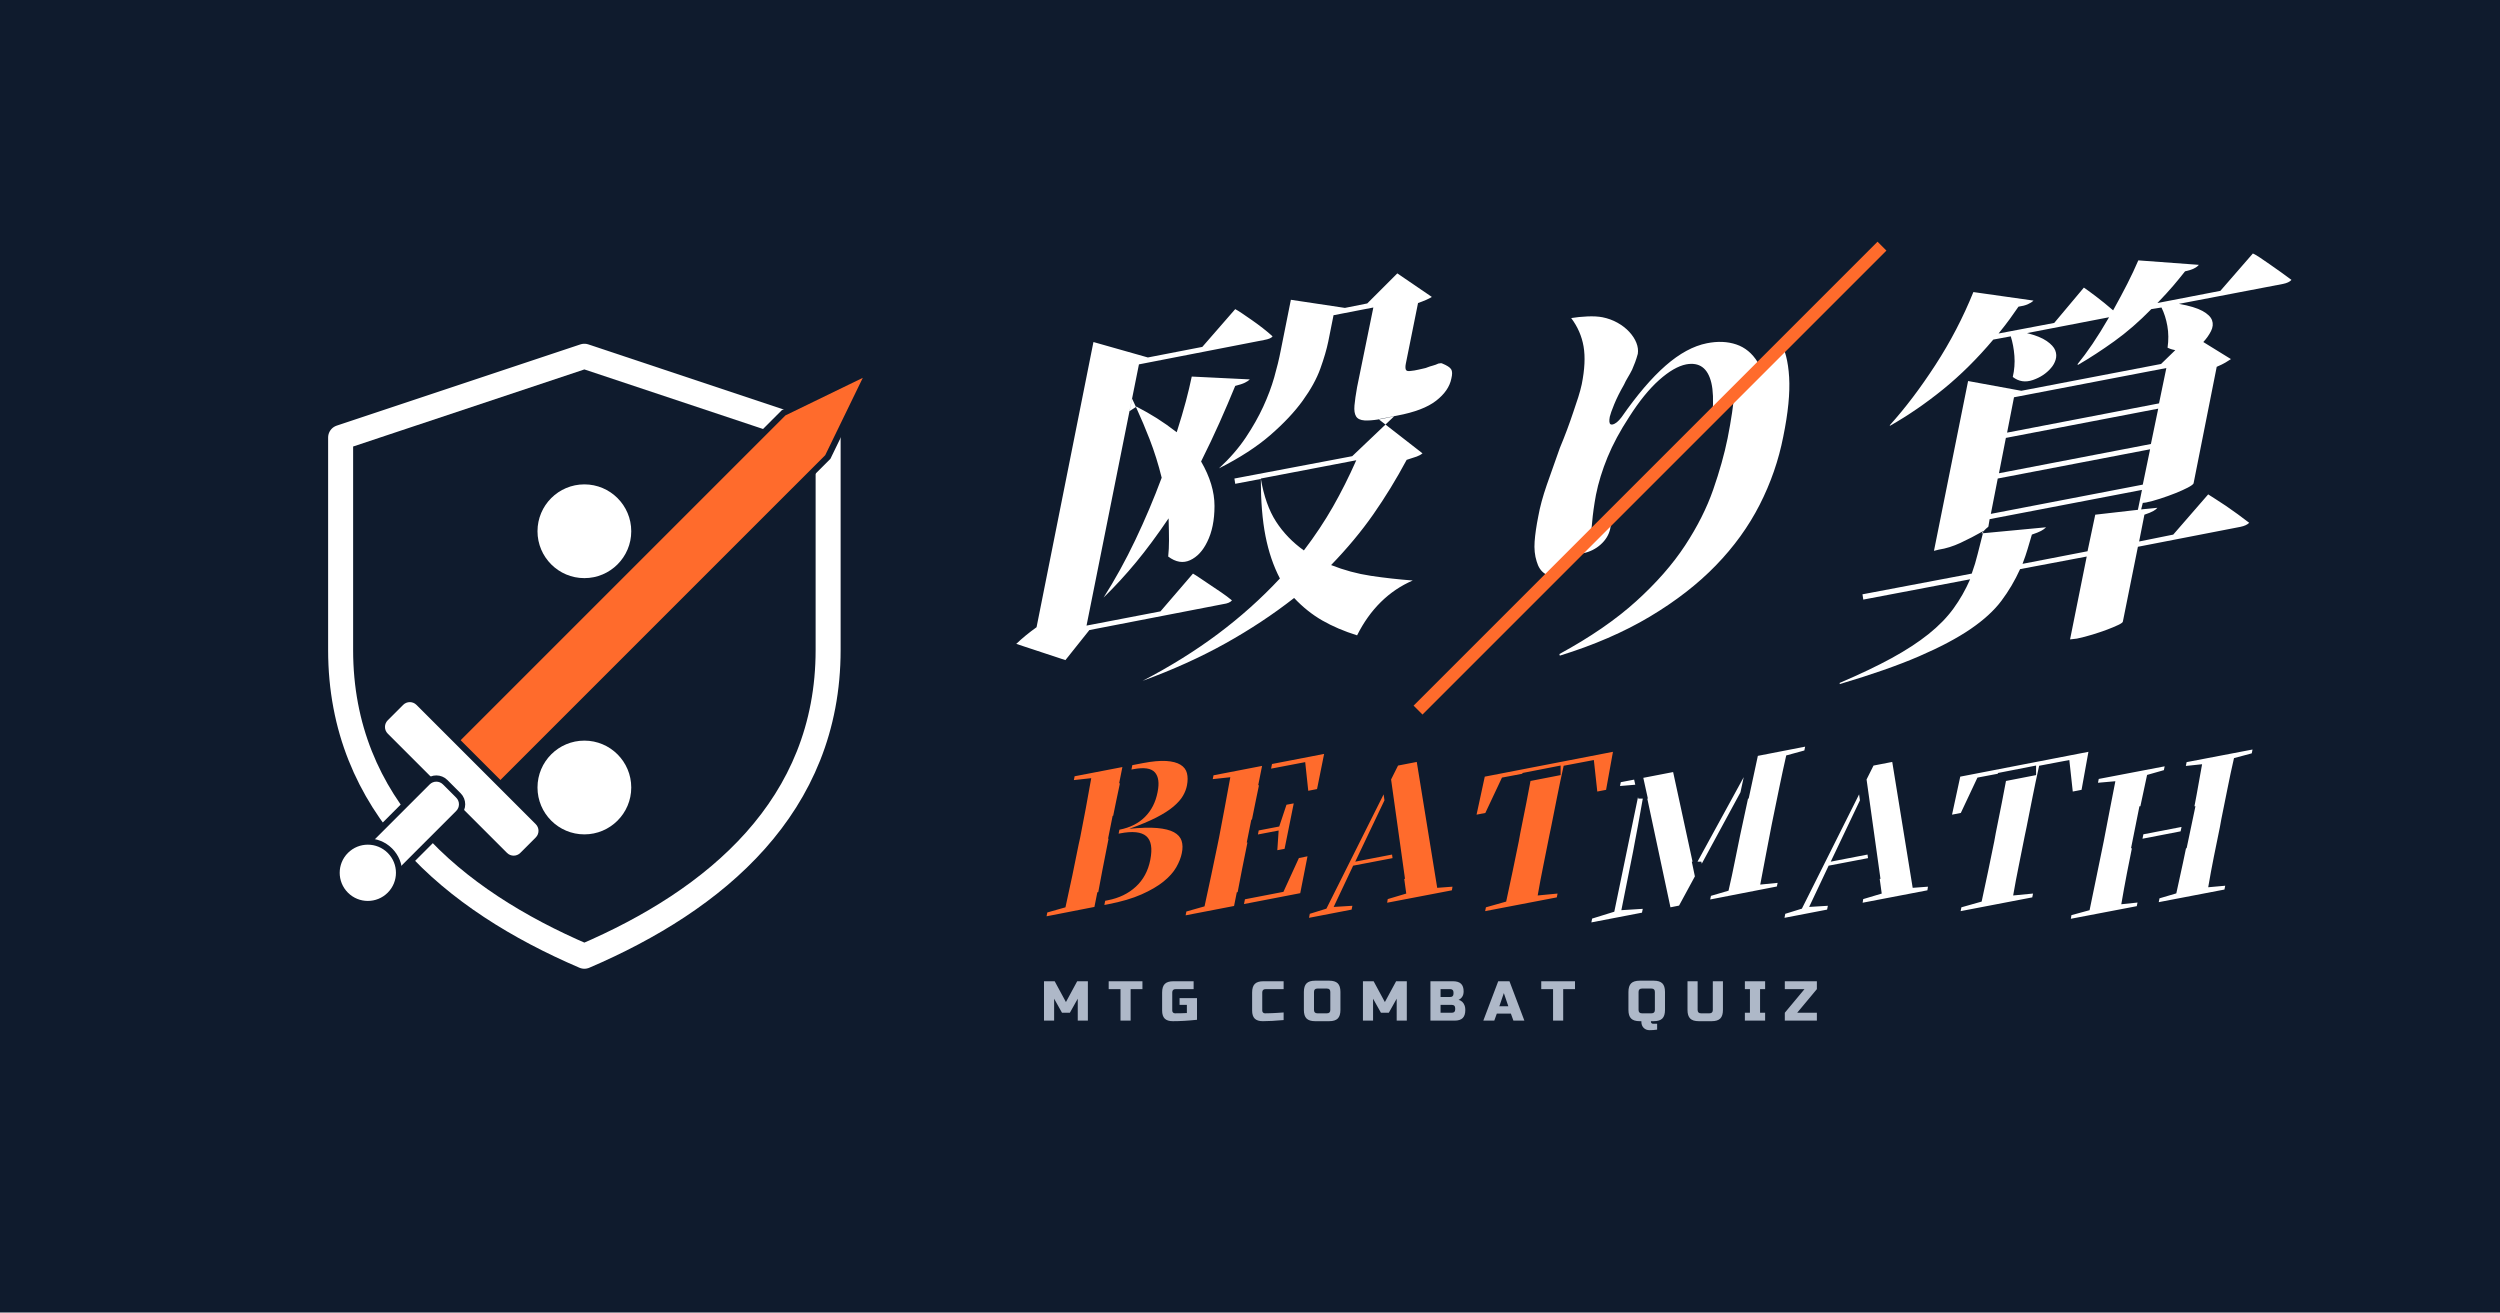
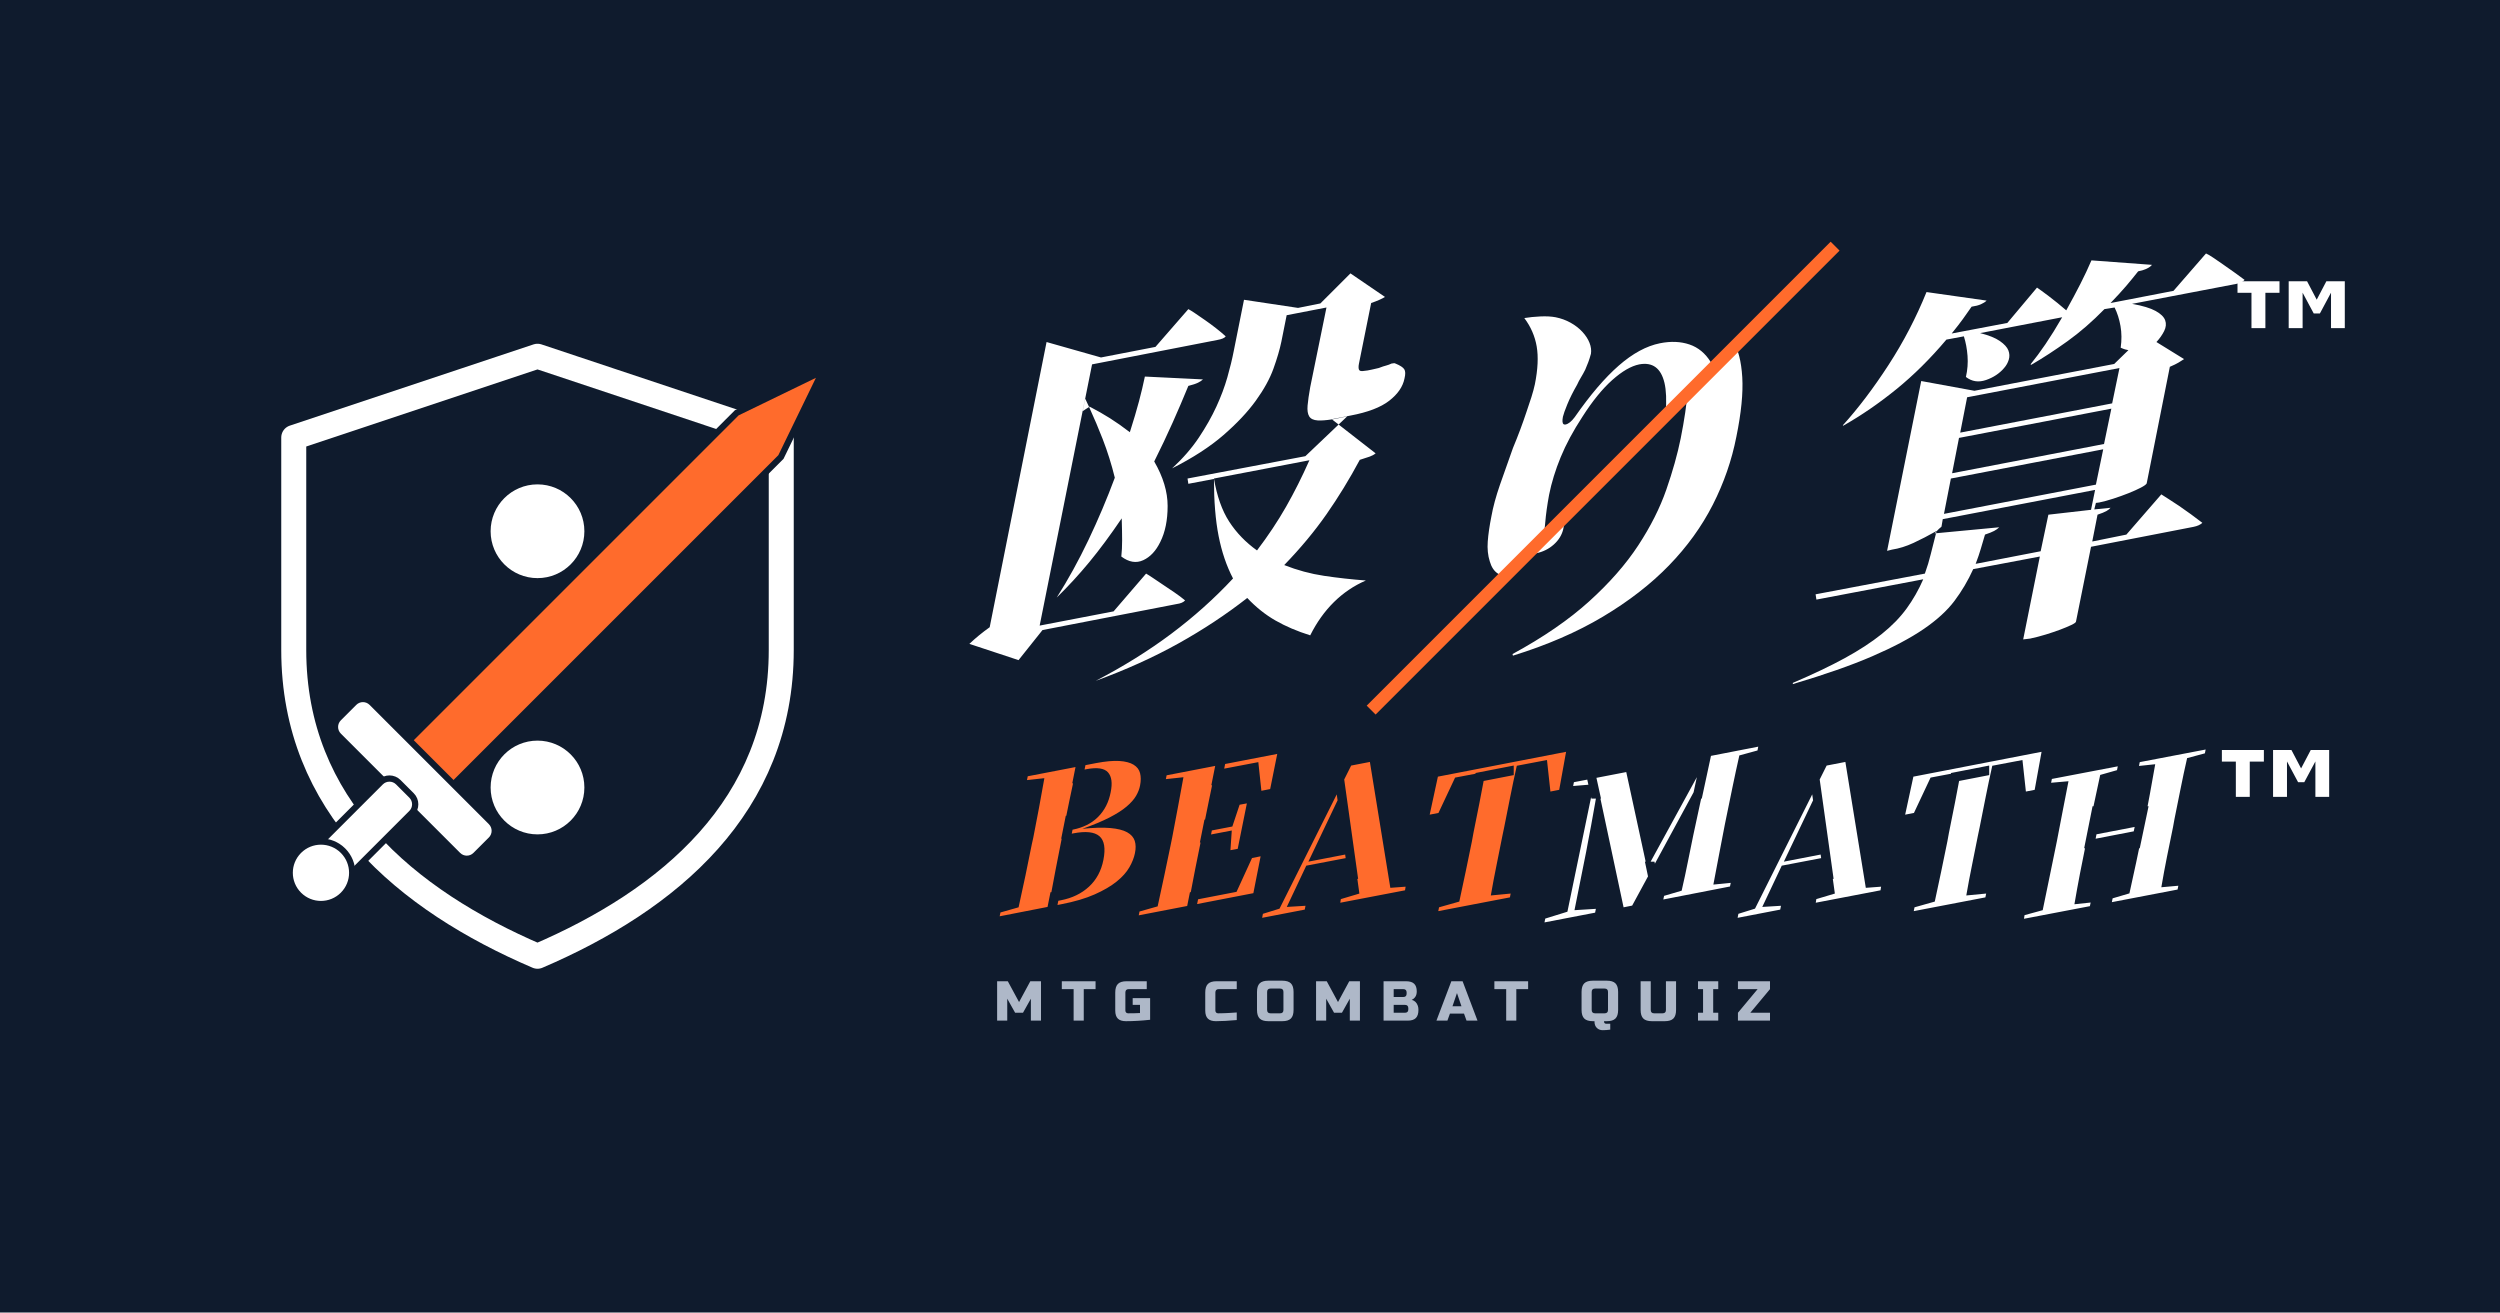
<svg xmlns="http://www.w3.org/2000/svg" viewBox="0 0 1200 630" width="1200" height="630">
  <rect width="1200" height="630" fill="#0F1B2D" />
-   <g transform="translate(600 315) scale(1.5) translate(-323 -110)">
+   <g transform="translate(600 315) scale(1.5) translate(-338 -110)">
    <g transform="translate(0 0)">
      <path d="M110 14L188 40V108C188 158 152 188 110 206C68 188 32 158 32 108V40Z" fill="none" stroke="#FFFFFF" stroke-width="8" stroke-linejoin="round" />
      <circle cx="110" cy="70" r="15" fill="#FFFFFF" />
      <circle cx="110" cy="152" r="15" fill="#FFFFFF" />
      <g transform="rotate(-45 110 110)" stroke="#0F1B2D" stroke-width="4" paint-order="stroke">
        <path d="M62 101H210L236 110L210 119H62Z" fill="#FF6B2C" />
        <rect x="48" y="80" width="13" height="60" rx="3" fill="#FFFFFF" />
        <rect x="18" y="104" width="31" height="12" rx="3" fill="#FFFFFF" />
        <circle cx="12" cy="110" r="9" fill="#FFFFFF" />
      </g>
    </g>
    <g transform="translate(256 -12)">
      <g transform="translate(0 114.4) scale(0.13)">
        <defs>
          <clipPath id="ogL">
            <path d="M-500 -1500H2620L-500 1620Z" />
          </clipPath>
          <clipPath id="ogR">
            <path d="M2620 -1500H4000V1500H-380Z" />
          </clipPath>
        </defs>
        <path d="M2734 -187L2650 -170L2663 -236Q2678 -241 2685 -245Q2692 -249 2695 -253L2655 -249L2659 -265L2667 -266Q2682 -269 2702 -275.5Q2722 -282 2739.5 -289Q2757 -296 2769.5 -302.5Q2782 -309 2784 -313L2841 -600Q2855 -606 2862.5 -610.5Q2870 -615 2876 -619L2808 -661Q2820 -674 2827 -688Q2834 -702 2829.5 -714.5Q2825 -727 2806 -737.5Q2787 -748 2748 -755L3004 -804Q3019 -807 3025 -814Q3013 -823 2999 -833Q2985 -843 2972 -852Q2959 -861 2948 -868.5Q2937 -876 2930 -879L2850 -787L2695 -757Q2719 -782 2733.5 -799Q2748 -816 2763 -835Q2777 -838 2785 -842Q2793 -846 2797 -851L2648 -862Q2636 -834 2621 -804.5Q2606 -775 2586 -739Q2564 -758 2543.5 -773.5Q2523 -789 2514 -795L2441 -708L2304 -682Q2321 -703 2331.5 -717.5Q2342 -732 2353 -748Q2367 -750 2376 -754Q2385 -758 2390 -763L2242 -784Q2204 -690 2148.5 -604.5Q2093 -519 2036 -456L2037 -455Q2104 -493 2168 -545Q2232 -597 2291 -667L2334 -675Q2341 -653 2343 -627Q2345 -601 2339 -575Q2361 -558 2388.5 -567.5Q2416 -577 2433 -597Q2441 -606 2444.5 -617.5Q2448 -629 2443.5 -640.5Q2439 -652 2422.5 -663.5Q2406 -675 2374 -683L2576 -722Q2554 -684 2535 -656Q2516 -628 2498 -606L2500 -605Q2543 -630 2589 -663Q2635 -696 2680 -742L2705 -746Q2715 -726 2719.5 -700.5Q2724 -675 2720 -647Q2723 -646 2726 -644.5Q2729 -643 2739 -641L2704 -607L2360 -541L2229 -565L2145 -147L2157 -150Q2183 -154 2210 -166.5Q2237 -179 2267 -196L2266.8 -195.1Q2264.6 -192.8 2262 -190L2265.5 -190.3Q2257.5 -160.1 2252.5 -139Q2247 -116 2238 -91L1969 -40L1971 -27L2234 -77Q2217 -38 2193 -5Q2169 28 2131.5 58Q2094 88 2041 117Q1988 146 1913 178L1913 181Q2031 146 2108.5 112.5Q2186 79 2235 45.5Q2284 12 2311 -24Q2338 -60 2357 -102L2521 -133L2480 71L2497 69Q2516 65 2535.5 59Q2555 53 2571 47Q2587 41 2598.5 35.5Q2610 30 2610 27L2647 -157L2899 -206Q2914 -209 2921 -216Q2908 -226 2893 -237Q2878 -248 2864 -257.5Q2850 -267 2838 -274.5Q2826 -282 2820 -286ZM916 -128Q863 -132 813 -139.5Q763 -147 715 -166Q775 -228 819 -291Q863 -354 901 -425Q917 -430 925.5 -433Q934 -436 940 -441L848.9 -511.9L870 -532L841 -526Q836.6 -525.2 832.5 -524.6L832 -525L878 -534Q942 -546 973.5 -570.5Q1005 -595 1011 -625Q1015 -641 1010.5 -648Q1006 -655 989 -662L986 -663L979 -662Q973 -659 965.5 -657Q958 -655 953 -653Q949 -651 941 -649.5Q933 -648 930 -647L920 -645L912 -644Q901 -642 899 -647Q897 -652 899 -662L929 -811Q952 -819 963 -826L878 -884L804 -810L749 -799L616 -819L591 -694Q585 -663 575 -628Q565 -593 548 -556Q531 -519 505 -480Q479 -441 439 -404Q516 -443 565.5 -486Q615 -529 645 -570.5Q675 -612 688.5 -649.5Q702 -687 708 -716L721 -781L819 -800L779 -604Q774 -576 772.5 -558.5Q771 -541 776.5 -532Q782 -523 797.5 -522Q810.6 -521.2 832.5 -524.6L848.9 -511.9L767 -434L477 -379L479 -366L542 -378Q542 -296 553.5 -237.5Q565 -179 589 -133Q520 -59 436.5 3.5Q353 66 251 119Q363 78 454.5 27Q546 -24 624 -85Q656 -51 693.5 -29.5Q731 -8 779 7Q803 -41 837.5 -75Q872 -109 916 -128ZM1306 -774Q1330 -742 1336.5 -704Q1343 -666 1332 -611Q1329 -597 1323.5 -579.5Q1318 -562 1311 -542Q1304 -521 1296 -499.5Q1288 -478 1278 -454Q1261 -407 1246 -363.5Q1231 -320 1225 -286Q1218 -251 1216 -224Q1214 -197 1221 -175Q1227 -154 1241 -145Q1255 -136 1281 -141Q1306 -146 1324.5 -162.5Q1343 -179 1348 -201Q1355 -240 1357.5 -270.5Q1360 -301 1367 -339Q1376 -384 1395.5 -431.5Q1415 -479 1449 -531Q1486 -589 1522.5 -621.5Q1559 -654 1589 -660Q1638 -669 1651 -614.5Q1664 -560 1637 -424Q1625 -365 1601.5 -297.5Q1578 -230 1532.5 -160.5Q1487 -91 1412 -23Q1337 45 1223 107L1224 111Q1350 72 1445.5 15Q1541 -42 1608 -111Q1675 -180 1716 -260.5Q1757 -341 1774 -428Q1792 -516 1788.5 -574.5Q1785 -633 1765 -665.5Q1745 -698 1712.5 -709Q1680 -720 1640 -712Q1590 -702 1538.5 -657Q1487 -612 1430 -530Q1418 -514 1407.5 -512Q1404.7 -511.5 1402.9 -512.6Q1398.1 -515.6 1401 -531Q1403 -540 1412 -562Q1421 -584 1436 -610Q1440 -619 1445.5 -628Q1451 -637 1456 -647Q1460 -656 1463.5 -665.5Q1467 -675 1470 -686Q1472 -699 1466.5 -713Q1461 -727 1449 -740Q1437 -753 1420 -762.5Q1403 -772 1383 -776Q1367 -779 1345.5 -778Q1324 -777 1306 -774ZM295 -52L113 -17L225 -576L225.1 -575.7L219 -545L234.7 -555.1Q253.6 -513.7 268 -476.5Q286 -430 298 -381Q269 -303 233 -227.5Q197 -152 155 -86Q197 -127 235 -173Q273 -219 315 -281Q316 -248 316 -226.5Q316 -205 314 -187Q342 -166 368 -178Q394 -190 410 -223Q428 -259 428 -311.5Q428 -364 395 -421Q420 -471 440.5 -517Q461 -563 479 -607Q495 -611 503 -615Q511 -619 515 -623L372 -630Q366 -601 357.5 -569Q349 -537 335 -493Q309 -513 286 -527.5Q263 -542 236 -556L234.7 -555.1Q230 -565.3 225.1 -575.7L242 -660L550 -720Q567 -723 571 -729Q560 -739 546.5 -749.5Q533 -760 520 -769Q507 -778 496 -785.5Q485 -793 479 -796L398 -703L264 -677L130 -715L-10 -13Q-38 7 -60 28L61 68L120 -6L450 -70Q465 -72 471 -79Q459 -89 445 -98.5Q431 -108 417.5 -117Q404 -126 393 -133.5Q382 -141 375 -145ZM2677 -397L2659 -310L2285 -238L2302 -325ZM2305 -338L2322 -425L2697 -497L2679 -410ZM2717 -597L2699 -510L2325 -438L2342 -525ZM2265.5 -190.3Q2266.1 -192.6 2266.8 -195.1Q2273.7 -202.5 2276 -204Q2279 -206 2279 -207L2282 -225L2657 -297L2647 -248L2542 -236L2523 -146L2363 -115Q2371 -136 2375.5 -151.5Q2380 -167 2386 -187Q2401 -192 2408.5 -196Q2416 -200 2421 -205ZM648 -202Q606 -232 579.5 -273Q553 -314 542 -379L777 -424Q750 -363 719.5 -309.5Q689 -256 648 -202Z" fill="#FFFFFF" clip-path="url(#ogL)" />
        <g transform="translate(54 -54)">
          <path d="M2734 -187L2650 -170L2663 -236Q2678 -241 2685 -245Q2692 -249 2695 -253L2655 -249L2659 -265L2667 -266Q2682 -269 2702 -275.5Q2722 -282 2739.5 -289Q2757 -296 2769.5 -302.5Q2782 -309 2784 -313L2841 -600Q2855 -606 2862.5 -610.5Q2870 -615 2876 -619L2808 -661Q2820 -674 2827 -688Q2834 -702 2829.5 -714.5Q2825 -727 2806 -737.5Q2787 -748 2748 -755L3004 -804Q3019 -807 3025 -814Q3013 -823 2999 -833Q2985 -843 2972 -852Q2959 -861 2948 -868.5Q2937 -876 2930 -879L2850 -787L2695 -757Q2719 -782 2733.5 -799Q2748 -816 2763 -835Q2777 -838 2785 -842Q2793 -846 2797 -851L2648 -862Q2636 -834 2621 -804.5Q2606 -775 2586 -739Q2564 -758 2543.5 -773.5Q2523 -789 2514 -795L2441 -708L2304 -682Q2321 -703 2331.5 -717.5Q2342 -732 2353 -748Q2367 -750 2376 -754Q2385 -758 2390 -763L2242 -784Q2204 -690 2148.5 -604.5Q2093 -519 2036 -456L2037 -455Q2104 -493 2168 -545Q2232 -597 2291 -667L2334 -675Q2341 -653 2343 -627Q2345 -601 2339 -575Q2361 -558 2388.5 -567.5Q2416 -577 2433 -597Q2441 -606 2444.5 -617.5Q2448 -629 2443.5 -640.5Q2439 -652 2422.5 -663.5Q2406 -675 2374 -683L2576 -722Q2554 -684 2535 -656Q2516 -628 2498 -606L2500 -605Q2543 -630 2589 -663Q2635 -696 2680 -742L2705 -746Q2715 -726 2719.5 -700.5Q2724 -675 2720 -647Q2723 -646 2726 -644.5Q2729 -643 2739 -641L2704 -607L2360 -541L2229 -565L2145 -147L2157 -150Q2183 -154 2210 -166.5Q2237 -179 2267 -196L2266.8 -195.1Q2264.6 -192.8 2262 -190L2265.5 -190.3Q2257.5 -160.1 2252.5 -139Q2247 -116 2238 -91L1969 -40L1971 -27L2234 -77Q2217 -38 2193 -5Q2169 28 2131.5 58Q2094 88 2041 117Q1988 146 1913 178L1913 181Q2031 146 2108.5 112.5Q2186 79 2235 45.5Q2284 12 2311 -24Q2338 -60 2357 -102L2521 -133L2480 71L2497 69Q2516 65 2535.5 59Q2555 53 2571 47Q2587 41 2598.5 35.5Q2610 30 2610 27L2647 -157L2899 -206Q2914 -209 2921 -216Q2908 -226 2893 -237Q2878 -248 2864 -257.5Q2850 -267 2838 -274.5Q2826 -282 2820 -286ZM916 -128Q863 -132 813 -139.5Q763 -147 715 -166Q775 -228 819 -291Q863 -354 901 -425Q917 -430 925.5 -433Q934 -436 940 -441L848.9 -511.9L870 -532L841 -526Q836.6 -525.2 832.5 -524.6L832 -525L878 -534Q942 -546 973.5 -570.5Q1005 -595 1011 -625Q1015 -641 1010.5 -648Q1006 -655 989 -662L986 -663L979 -662Q973 -659 965.5 -657Q958 -655 953 -653Q949 -651 941 -649.5Q933 -648 930 -647L920 -645L912 -644Q901 -642 899 -647Q897 -652 899 -662L929 -811Q952 -819 963 -826L878 -884L804 -810L749 -799L616 -819L591 -694Q585 -663 575 -628Q565 -593 548 -556Q531 -519 505 -480Q479 -441 439 -404Q516 -443 565.5 -486Q615 -529 645 -570.5Q675 -612 688.5 -649.5Q702 -687 708 -716L721 -781L819 -800L779 -604Q774 -576 772.5 -558.5Q771 -541 776.5 -532Q782 -523 797.5 -522Q810.6 -521.2 832.5 -524.6L848.9 -511.9L767 -434L477 -379L479 -366L542 -378Q542 -296 553.5 -237.5Q565 -179 589 -133Q520 -59 436.5 3.5Q353 66 251 119Q363 78 454.5 27Q546 -24 624 -85Q656 -51 693.5 -29.5Q731 -8 779 7Q803 -41 837.5 -75Q872 -109 916 -128ZM1306 -774Q1330 -742 1336.5 -704Q1343 -666 1332 -611Q1329 -597 1323.5 -579.5Q1318 -562 1311 -542Q1304 -521 1296 -499.5Q1288 -478 1278 -454Q1261 -407 1246 -363.5Q1231 -320 1225 -286Q1218 -251 1216 -224Q1214 -197 1221 -175Q1227 -154 1241 -145Q1255 -136 1281 -141Q1306 -146 1324.5 -162.5Q1343 -179 1348 -201Q1355 -240 1357.5 -270.5Q1360 -301 1367 -339Q1376 -384 1395.5 -431.5Q1415 -479 1449 -531Q1486 -589 1522.5 -621.5Q1559 -654 1589 -660Q1638 -669 1651 -614.5Q1664 -560 1637 -424Q1625 -365 1601.5 -297.5Q1578 -230 1532.5 -160.5Q1487 -91 1412 -23Q1337 45 1223 107L1224 111Q1350 72 1445.5 15Q1541 -42 1608 -111Q1675 -180 1716 -260.5Q1757 -341 1774 -428Q1792 -516 1788.5 -574.5Q1785 -633 1765 -665.5Q1745 -698 1712.5 -709Q1680 -720 1640 -712Q1590 -702 1538.5 -657Q1487 -612 1430 -530Q1418 -514 1407.5 -512Q1404.7 -511.5 1402.9 -512.6Q1398.1 -515.6 1401 -531Q1403 -540 1412 -562Q1421 -584 1436 -610Q1440 -619 1445.5 -628Q1451 -637 1456 -647Q1460 -656 1463.5 -665.5Q1467 -675 1470 -686Q1472 -699 1466.5 -713Q1461 -727 1449 -740Q1437 -753 1420 -762.5Q1403 -772 1383 -776Q1367 -779 1345.5 -778Q1324 -777 1306 -774ZM295 -52L113 -17L225 -576L225.1 -575.7L219 -545L234.7 -555.1Q253.6 -513.7 268 -476.5Q286 -430 298 -381Q269 -303 233 -227.5Q197 -152 155 -86Q197 -127 235 -173Q273 -219 315 -281Q316 -248 316 -226.5Q316 -205 314 -187Q342 -166 368 -178Q394 -190 410 -223Q428 -259 428 -311.5Q428 -364 395 -421Q420 -471 440.5 -517Q461 -563 479 -607Q495 -611 503 -615Q511 -619 515 -623L372 -630Q366 -601 357.5 -569Q349 -537 335 -493Q309 -513 286 -527.5Q263 -542 236 -556L234.7 -555.1Q230 -565.3 225.1 -575.7L242 -660L550 -720Q567 -723 571 -729Q560 -739 546.5 -749.5Q533 -760 520 -769Q507 -778 496 -785.5Q485 -793 479 -796L398 -703L264 -677L130 -715L-10 -13Q-38 7 -60 28L61 68L120 -6L450 -70Q465 -72 471 -79Q459 -89 445 -98.5Q431 -108 417.5 -117Q404 -126 393 -133.5Q382 -141 375 -145ZM2677 -397L2659 -310L2285 -238L2302 -325ZM2305 -338L2322 -425L2697 -497L2679 -410ZM2717 -597L2699 -510L2325 -438L2342 -525ZM2265.5 -190.3Q2266.1 -192.6 2266.8 -195.1Q2273.7 -202.5 2276 -204Q2279 -206 2279 -207L2282 -225L2657 -297L2647 -248L2542 -236L2523 -146L2363 -115Q2371 -136 2375.5 -151.5Q2380 -167 2386 -187Q2401 -192 2408.5 -196Q2416 -200 2421 -205ZM648 -202Q606 -232 579.5 -273Q553 -314 542 -379L777 -424Q750 -363 719.5 -309.5Q689 -256 648 -202Z" fill="#FFFFFF" clip-path="url(#ogR)" />
        </g>
        <path d="M929 191L2071 -951" stroke="#FF6B2C" stroke-width="31" />
      </g>
      <g transform="translate(4.89 201.79) scale(0.06113)">
        <path d="M2816 -762L2834 -597L2880 -606L2916 -805L2245 -675L2202 -476L2248 -485L2335 -670L2442 -690.3L2442 -694.1L2642 -733.1L2642 -683.1L2484.4 -652.4Q2473.6 -593.5 2462.5 -537.5Q2447 -459 2431 -380L2423 -336Q2392 -182 2357 -21L2251 9L2247 29L2622 -43L2626 -63L2522 -53Q2536 -134 2552 -212Q2568 -290 2583 -367L2592 -410Q2608 -490 2623.5 -568.5Q2639 -647 2658 -732ZM932.6 2L947 -70L951.3 -70Q962.4 -130 974 -188Q987.9 -257.5 1002.6 -330L999 -330L1023 -450L1026.2 -450Q1036.3 -500.1 1046 -548Q1054.3 -588.7 1063 -630L1059 -630L1079.2 -731.2L825 -682L821 -662L913 -672Q898 -590 883.5 -512Q869 -434 854 -356L845 -312Q829 -234 812.5 -156Q796 -78 778 4L683 31L679 51ZM98 -677L94 -657L185 -667Q171 -586 156.5 -509.5Q142 -433 127 -356L119 -320Q103 -239 86 -157.5Q69 -76 50 9L-45 36L-49 56L201.6 7L217 -70L221.6 -70Q232.2 -128.6 243.5 -186.5Q258.5 -263.5 275.6 -350L273 -350L297 -470L299.8 -470Q307.8 -509.4 315.5 -547Q324.8 -592.8 335.1 -640L331 -640L348 -725.2ZM1996 -93L1889 -752L1791 -733L1754.6 -660.2L1827.4 -140L1823.3 -140L1834 -63L1737 -34L1734 -15L2073 -80L2076 -99ZM258 -25.2L253.6 -3.2L273 -7Q377 -27 448 -58.5Q519 -90 563.5 -126Q608 -162 630 -200.5Q652 -239 659 -274Q667 -311 658 -339Q649 -367 618 -384Q587 -401 530 -406Q473 -411 384 -402Q469 -432 525.5 -461Q582 -490 615.5 -518.5Q649 -547 665 -574.5Q681 -602 686 -629Q693 -665 686 -693Q679 -721 652 -737.5Q625 -754 577.5 -757Q530 -760 456 -746L400 -735.2L395.4 -712.1L405 -714Q489 -730 518 -697.5Q547 -665 532 -593Q517 -515 466 -464Q415.4 -413.4 332.5 -397.3L328.3 -376.5L336 -378Q434 -397 473 -363.5Q512 -330 494 -239Q477 -153 418.5 -99Q360 -45 272 -28ZM1567 -230L1719.9 -551.1L1715.5 -582.2L1416 16L1329 43L1325 64L1548 21L1552 1L1454 7L1556 -209L1762.2 -248.4L1759.6 -267.2ZM1317 -258L1272 -249L1191 -72L989.6 -33L984.6 -8.1L1279 -65ZM1126.4 -716.9L1305 -751L1321 -601L1367 -610L1404 -794L1131.2 -741.2ZM1057.5 -372.3L1166 -393L1159 -290L1197 -297L1245 -535L1207 -528L1169 -414L1061.7 -393.4Z" fill="#FF6B2C" />
        <path d="M5305 -762L5323 -597L5369 -606L5405 -805L4734 -675L4691 -476L4737 -485L4824 -670L4931 -690.3L4931 -694.1L5131 -733.1L5131 -683.1L4973.4 -652.4Q4962.6 -593.5 4951.5 -537.5Q4936 -459 4920 -380L4912 -336Q4881 -182 4846 -21L4740 9L4736 29L5111 -43L5115 -63L5011 -53Q5025 -134 5041 -212Q5057 -290 5072 -367L5081 -410Q5097 -490 5112.5 -568.5Q5128 -647 5147 -732ZM6260 -797L6264 -817L5919 -751L5915 -731L6000 -740Q5986 -659 5971.5 -581Q5965.9 -550.8 5960 -520L5965.2 -520L5919 -300L5915.8 -300Q5907.7 -261 5900 -224.5Q5883 -144 5865 -64L5777 -38L5773 -18L6117 -84L6121 -104L6032 -96Q6046 -178 6061.5 -255.5Q6077 -333 6093 -410L6101 -454Q6117 -532 6132.5 -610.5Q6148 -689 6167 -772ZM5628 -300L5672 -520L5677 -520L5678 -525Q5694 -603 5712 -684L5800 -709L5804 -729L5459 -663L5455 -643L5546 -651Q5530 -570 5515 -492L5485 -336L5476 -292L5444 -136Q5428 -58 5411 24L5316 50L5313 69L5658 3L5662 -16L5577 -7Q5591 -89 5606.5 -169.5Q5618.5 -231.6 5632.5 -300ZM3918 -812L3922 -832L3674.5 -783.8L3626.4 -560L3623.1 -560L3582 -369Q3569 -308 3554.5 -234Q3540 -160 3521 -78L3429 -51L3425 -32L3774 -100L3778 -119L3687 -110Q3702 -190 3717 -268L3747 -424L3756 -468L3788 -624Q3804 -702 3823 -786ZM4485 -93L4378 -752L4280 -733L4243.6 -660.2L4316.4 -140L4312.3 -140L4323 -63L4226 -34L4223 -15L4562 -80L4565 -99ZM3344.9 -152.9L3328.7 -230L3332.6 -230L3231 -699L3074.9 -668.8L3098.8 -560L3095.8 -560L3217 9L3262 -0ZM3048.8 -560L3047.1 -567.8L2923 32L2807 68L2803 88L3068 37L3072 17L2960 24L3021 -281Q3025 -305 3032 -340Q3039 -375 3047 -419Q3055 -463 3064 -514Q3068 -536.6 3072.2 -560ZM4056 -230L4208.9 -551.1L4204.5 -582.2L3905 16L3818 43L3814 64L4037 21L4041 1L3943 7L4045 -209L4251.2 -248.4L4248.6 -267.2ZM3600.5 -672.3L3358.6 -230L3378.7 -230L3380.9 -219.4L3583.5 -593.1ZM5892.4 -411.7L5692.6 -373.2L5688 -350.1L5887.6 -388.7ZM3026.9 -659.5L2957 -646L2953 -626L3032.8 -632.7Z" fill="#FFFFFF" />
      </g>
      <g transform="translate(0 238.60) scale(0.018)">
        <path d="M10960 160L10960 55L10885 55Q10870 55 10860 45Q10850 35 10850 20L10850 10L10900 10Q11005 10 11052.5 -37.5Q11100 -85 11100 -190L11100 -510Q11100 -615 11052.5 -662.5Q11005 -710 10900 -710L10650 -710Q10545 -710 10497.5 -662.5Q10450 -615 10450 -510L10450 -190Q10450 -85 10497.5 -37.5Q10545 10 10650 10L10680 10L10680 20Q10680 88 10721 129Q10762 170 10826 170Q10890 170 10960 160ZM5330 -190L5330 -510Q5330 -615 5282.5 -662.5Q5235 -710 5130 -710L4880 -710Q4775 -710 4727.5 -662.5Q4680 -615 4680 -510L4680 -190Q4680 -85 4727.5 -37.5Q4775 10 4880 10L5130 10Q5235 10 5282.5 -37.5Q5330 -85 5330 -190ZM6930 -700L6930 -0L7360 -0Q7458 -0 7504 -46Q7550 -92 7550 -190Q7550 -231 7540 -262Q7511 -348 7430 -370Q7468 -385 7494 -422.5Q7520 -460 7520 -520Q7520 -611 7474 -655.5Q7428 -700 7330 -700ZM660 -390L660 -0L840 -0L840 -700L650 -700L450 -330L250 -700L60 -700L60 -0L240 -0L240 -390L380 -140L520 -140ZM6330 -390L6330 -0L6510 -0L6510 -700L6320 -700L6120 -330L5920 -700L5730 -700L5730 -0L5910 -0L5910 -390L6050 -140L6190 -140ZM2780 -15L2780 -400L2470 -400L2470 -280L2600 -280L2600 -135Q2505 -130 2390 -130Q2367 -130 2353.5 -143.5Q2340 -157 2340 -180L2340 -500Q2340 -560 2400 -560L2720 -560L2720 -700L2360 -700Q2255 -700 2207.5 -652.5Q2160 -605 2160 -500L2160 -180Q2160 -82 2206 -36Q2252 10 2350 10Q2546 10 2780 -15ZM8065 -0L8110 -125L8360 -125L8405 -0L8600 -0L8335 -700L8135 -700L7870 -0ZM11950 -700L11950 -190Q11950 -130 11890 -130L11740 -130Q11680 -130 11680 -190L11680 -700L11500 -700L11500 -190Q11500 -85 11547.5 -37.5Q11595 10 11700 10L11930 10Q12035 10 12082.5 -37.5Q12130 -85 12130 -190L12130 -700ZM13800 -560L13800 -700L13230 -700L13230 -560L13580 -560L13230 -140L13230 -0L13800 -0L13800 -140L13450 -140ZM4320 -10L4320 -145Q4255 -141 4211.5 -138Q4168 -135 4140.5 -134Q4113 -133 4086 -132Q4059 -131 4034 -130.5Q4009 -130 3988 -130Q3967 -130 3953.5 -143.5Q3940 -157 3940 -180L3940 -500Q3940 -560 4000 -560L4320 -560L4320 -700L3960 -700Q3855 -700 3807.5 -652.5Q3760 -605 3760 -500L3760 -180Q3760 -82 3806 -36Q3852 10 3950 10Q4097 10 4320 -10ZM1600 -0L1600 -560L1810 -560L1810 -700L1210 -700L1210 -560L1420 -560L1420 -0ZM9290 -0L9290 -560L9500 -560L9500 -700L8900 -700L8900 -560L9110 -560L9110 -0ZM12880 -0L12880 -140L12790 -140L12790 -560L12880 -560L12880 -700L12520 -700L12520 -560L12610 -560L12610 -140L12520 -140L12520 -0ZM5150 -510L5150 -190Q5150 -130 5090 -130L4920 -130Q4860 -130 4860 -190L4860 -510Q4860 -570 4920 -570L5090 -570Q5150 -570 5150 -510ZM10920 -510L10920 -190Q10920 -130 10860 -130L10690 -130Q10630 -130 10630 -190L10630 -510Q10630 -570 10690 -570L10860 -570Q10920 -570 10920 -510ZM7370 -220L7370 -200Q7370 -140 7310 -140L7110 -140L7110 -280L7310 -280Q7370 -280 7370 -220ZM7340 -500L7340 -480Q7340 -420 7280 -420L7110 -420L7110 -560L7280 -560Q7340 -560 7340 -500ZM8155 -255L8235 -490L8315 -255Z" fill="#AEB8C8" />
      </g>
    </g>
+     <g transform="translate(256 -12)">
+       <g transform="translate(398 2) scale(0.015)">
+         <path d="M1484 0 1690 393 1896 0H2289V1000H1995V244L1758 687H1626L1389 244V1000H1092V0ZM896 0V247H595V1000H298V247H0V0Z" fill="#FFFFFF" />
+       </g>
+       <g transform="translate(393 152) scale(0.015)">
+         <path d="M1484 0 1690 393 1896 0H2289V1000H1995V244L1758 687H1626L1389 244V1000H1092V0ZM896 0V247H595V1000H298V247H0V0Z" fill="#FFFFFF" />
+       </g>
+     </g>
  </g>
</svg>
